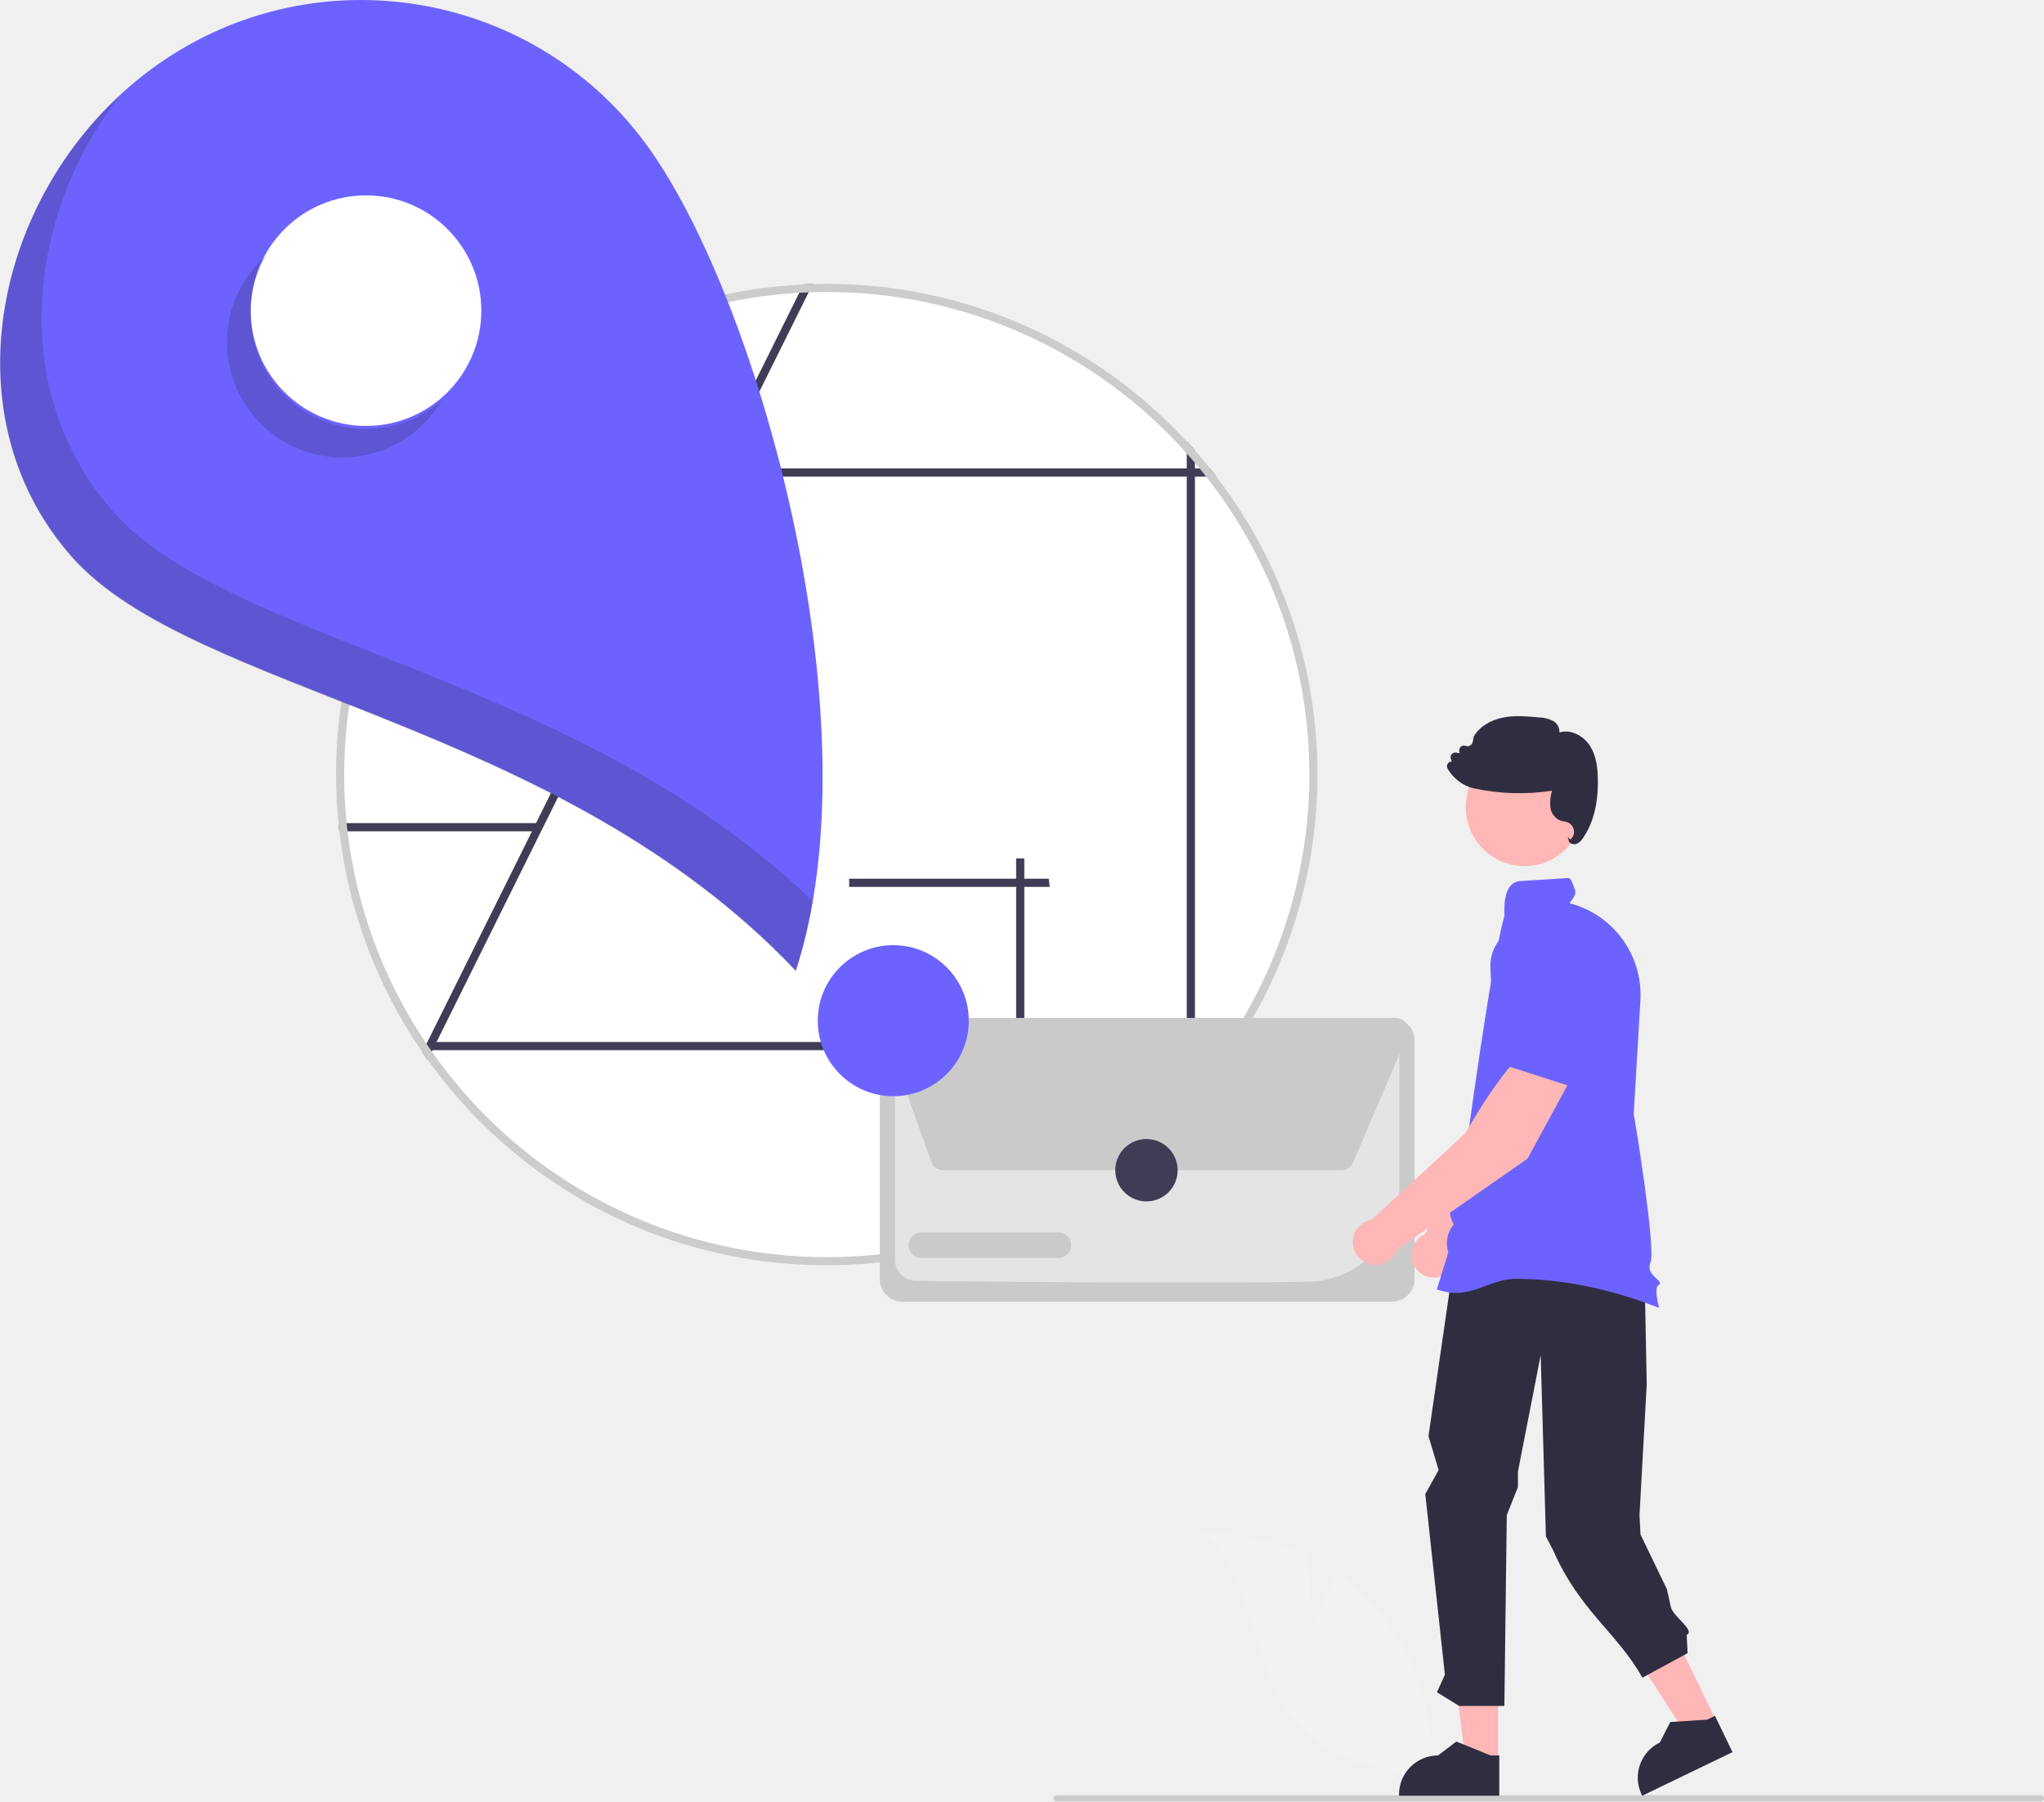
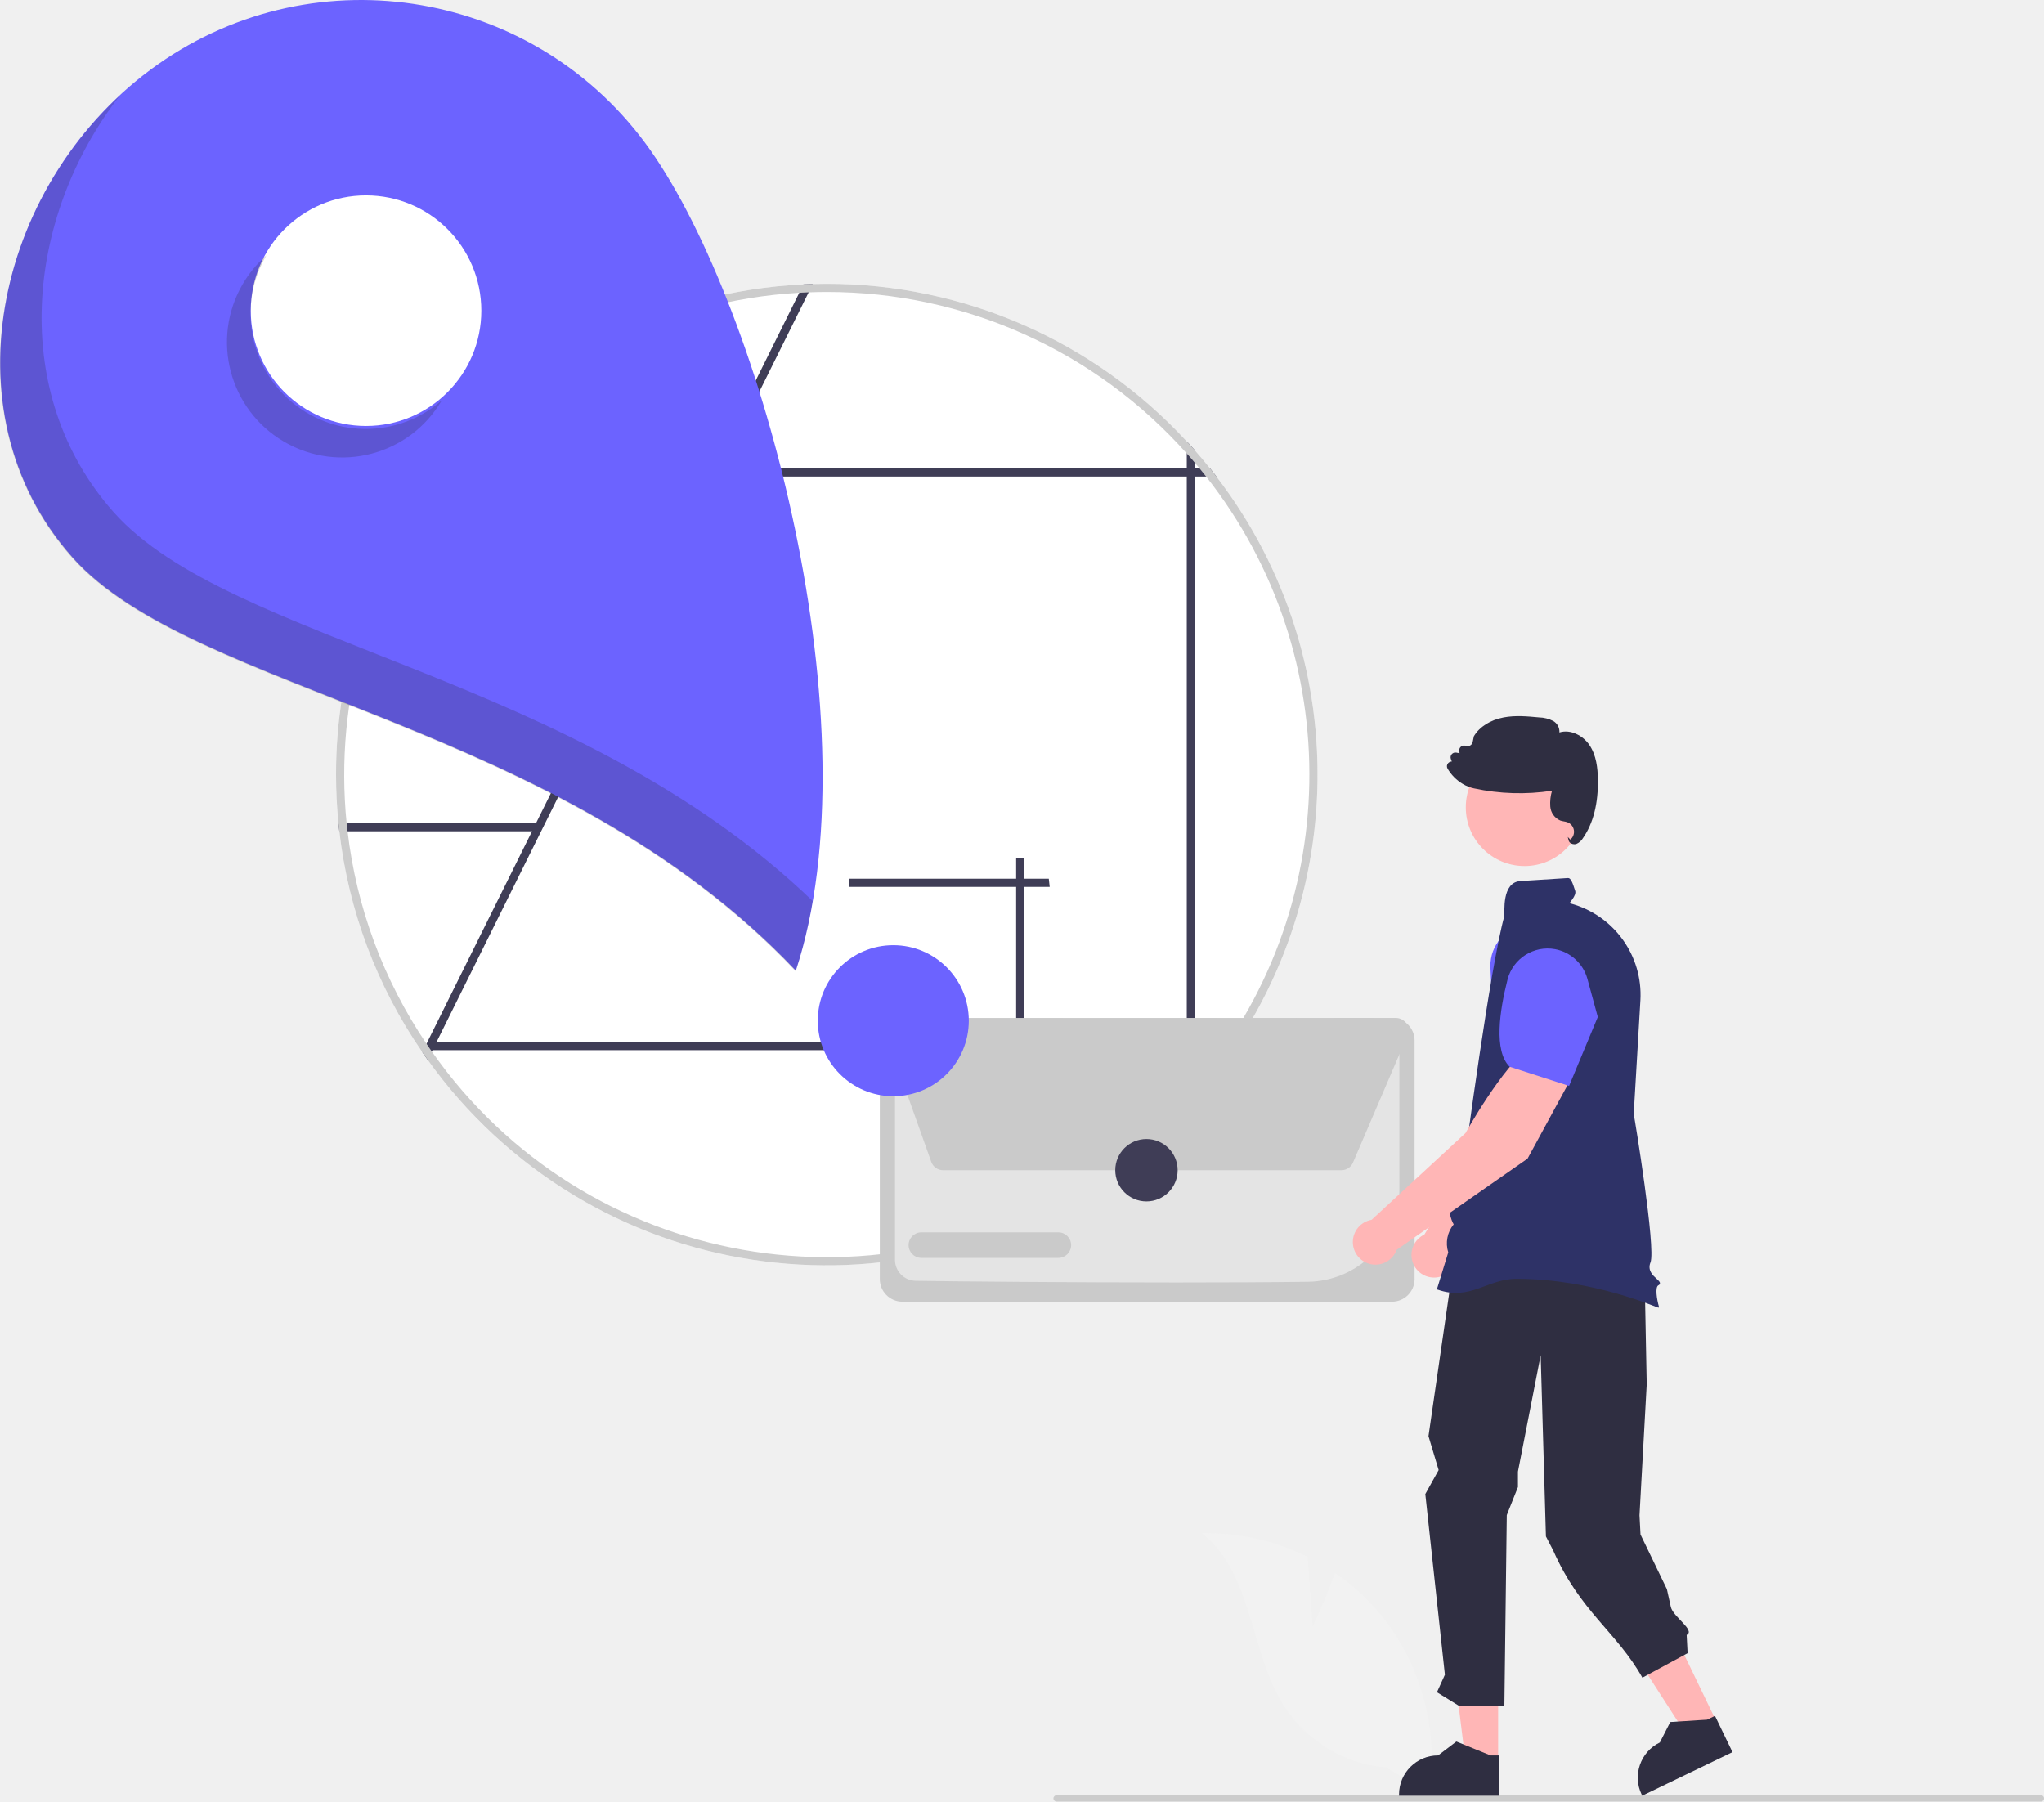
- <svg xmlns="http://www.w3.org/2000/svg" data-name="Layer 1" width="808.418" height="712.528" viewBox="0 0 808.418 712.528">
-   <path d="M714.967,737.111l-1.984-27.589a89.244,89.244,0,0,0-41.899-9.396c20.432,15.793,18.795,47.358,32.945,68.96a53.681,53.681,0,0,0,40.028,23.722l17.004,9.783A89.952,89.952,0,0,0,740.117,730.244,86.888,86.888,0,0,0,723.749,715.849C720.032,726.52,714.967,737.111,714.967,737.111Z" transform="translate(-195.7908 -93.73606)" fill="#f2f2f2" />
-   <path id="a8455189-ed55-4a18-ae95-69e4c9a5ea4d-464" data-name="f02c4e45-f306-4b42-b3ad-5ddd3016d7d2" d="M613.681,806.264h389.281a1.247,1.247,0,0,0,0-2.494H613.681a1.247,1.247,0,0,0,0,2.494h0Z" transform="translate(-195.7908 -93.73606)" fill="#ccc" />
-   <path d="M365.83,508.549v.534h.372A5.31,5.31,0,0,1,365.83,508.549Zm2.863-226.338a192.998,192.998,0,0,0-40.001,117.868q.009,9.737.954,19.2c.097,1.084.21,2.167.356,3.235a192.546,192.546,0,0,0,32.819,87.361c.695,1.019,1.407,2.022,2.119,3.025a193.843,193.843,0,0,0,26.308,29.851c78.653,72.627,201.29,67.743,273.917-10.91,1.116-1.181,2.184-2.378,3.235-3.575a193.665,193.665,0,0,0,8.492-246.055c-.825-1.084-1.666-2.167-2.539-3.235q-2.871-3.615-5.953-7.085c-1.051-1.197-2.119-2.394-3.235-3.575A193.513,193.513,0,0,0,522.793,205.979c-1.86,0-3.704.032-5.548.081q-1.844.048-3.688.146a193.749,193.749,0,0,0-142.325,72.772c-.874,1.068-1.714,2.151-2.539,3.235Zm-2.491,226.871a5.327,5.327,0,0,1-.372-.534v.534h.372Z" transform="translate(-195.7908 -93.73606)" fill="#fff" />
-   <path d="M364.472,506.56l.55-1.116,41.182-82.93v-.016l1.602-3.219v-.016L475.837,282.212v-.016l1.602-3.219.016-.016,34.453-69.44,1.65-3.316q1.844-.097,3.688-.146l-1.633,3.3-34.55,69.601v.016l-1.602,3.219v.016L409.648,422.838l-.016.016-41.182,82.994-1.618,3.235-.259.534-1.633,3.284c-.712-1.003-1.424-2.006-2.119-3.025Z" transform="translate(-195.7908 -93.73606)" fill="#3f3d56" />
-   <path d="M408.953,419.279v3.235H330.003c-.146-1.068-.259-2.151-.356-3.235Z" transform="translate(-195.7908 -93.73606)" fill="#3f3d56" />
-   <path d="M531.647,444.514v-3.235h78.951c.146,1.068.259,2.151.356,3.235Z" transform="translate(-195.7908 -93.73606)" fill="#3f3d56" />
-   <path d="M597.682,433.243h3.235v78.951c-1.068.146-2.151.259-3.235.356Z" transform="translate(-195.7908 -93.73606)" fill="#3f3d56" />
-   <path d="M676.893,282.212c-.825-1.084-1.666-2.167-2.539-3.235h-5.953v-7.085c-1.051-1.197-2.119-2.394-3.235-3.575v10.659H371.233c-.874,1.068-1.714,2.151-2.539,3.235H665.166V531.841c1.116-1.181,2.184-2.378,3.235-3.575V282.212Z" transform="translate(-195.7908 -93.73606)" fill="#3f3d56" />
+ <svg xmlns="http://www.w3.org/2000/svg" viewBox="0 0 808.418 712.528">
+   <path d="M714.967,737.111l-1.984-27.589a89.244,89.244,0,0,0-41.899-9.396c20.432,15.793,18.795,47.358,32.945,68.96a53.681,53.681,0,0,0,40.028,23.722l17.004,9.783A89.952,89.952,0,0,0,740.117,730.244,86.888,86.888,0,0,0,723.749,715.849C720.032,726.52,714.967,737.111,714.967,737.111Z" transform="matrix(1, 0, 0, 1, -195.7908, -93.73606)" fill="#f2f2f2" />
+   <path id="a8455189-ed55-4a18-ae95-69e4c9a5ea4d-464" data-name="f02c4e45-f306-4b42-b3ad-5ddd3016d7d2" d="M613.681,806.264h389.281a1.247,1.247,0,0,0,0-2.494H613.681a1.247,1.247,0,0,0,0,2.494h0Z" transform="matrix(1, 0, 0, 1, -195.7908, -93.73606)" fill="#ccc" />
+   <path d="M365.83,508.549v.534h.372A5.31,5.31,0,0,1,365.83,508.549Zm2.863-226.338a192.998,192.998,0,0,0-40.001,117.868q.009,9.737.954,19.2c.097,1.084.21,2.167.356,3.235a192.546,192.546,0,0,0,32.819,87.361c.695,1.019,1.407,2.022,2.119,3.025a193.843,193.843,0,0,0,26.308,29.851c78.653,72.627,201.29,67.743,273.917-10.91,1.116-1.181,2.184-2.378,3.235-3.575a193.665,193.665,0,0,0,8.492-246.055c-.825-1.084-1.666-2.167-2.539-3.235q-2.871-3.615-5.953-7.085c-1.051-1.197-2.119-2.394-3.235-3.575A193.513,193.513,0,0,0,522.793,205.979c-1.86,0-3.704.032-5.548.081q-1.844.048-3.688.146a193.749,193.749,0,0,0-142.325,72.772c-.874,1.068-1.714,2.151-2.539,3.235Zm-2.491,226.871a5.327,5.327,0,0,1-.372-.534v.534h.372Z" transform="matrix(1, 0, 0, 1, -195.7908, -93.73606)" fill="#fff" />
+   <path d="M364.472,506.56l.55-1.116,41.182-82.93v-.016l1.602-3.219v-.016L475.837,282.212v-.016l1.602-3.219.016-.016,34.453-69.44,1.65-3.316q1.844-.097,3.688-.146l-1.633,3.3-34.55,69.601v.016l-1.602,3.219v.016L409.648,422.838l-.016.016-41.182,82.994-1.618,3.235-.259.534-1.633,3.284c-.712-1.003-1.424-2.006-2.119-3.025Z" transform="matrix(1, 0, 0, 1, -195.7908, -93.73606)" fill="#3f3d56" />
+   <path d="M408.953,419.279v3.235H330.003c-.146-1.068-.259-2.151-.356-3.235Z" transform="matrix(1, 0, 0, 1, -195.7908, -93.73606)" fill="#3f3d56" />
+   <path d="M531.647,444.514v-3.235h78.951c.146,1.068.259,2.151.356,3.235Z" transform="matrix(1, 0, 0, 1, -195.7908, -93.73606)" fill="#3f3d56" />
+   <path d="M597.682,433.243h3.235v78.951c-1.068.146-2.151.259-3.235.356Z" transform="matrix(1, 0, 0, 1, -195.7908, -93.73606)" fill="#3f3d56" />
+   <path d="M676.893,282.212c-.825-1.084-1.666-2.167-2.539-3.235h-5.953v-7.085c-1.051-1.197-2.119-2.394-3.235-3.575v10.659H371.233c-.874,1.068-1.714,2.151-2.539,3.235H665.166V531.841c1.116-1.181,2.184-2.378,3.235-3.575V282.212Z" transform="matrix(1, 0, 0, 1, -195.7908, -93.73606)" fill="#3f3d56" />
  <rect x="170.036" y="412.11" width="300.957" height="3.235" fill="#3f3d56" />
-   <path d="M365.83,508.549v.534h.372A5.31,5.31,0,0,1,365.83,508.549Zm2.863-226.338a192.998,192.998,0,0,0-40.001,117.868q.009,9.737.954,19.2c.097,1.084.21,2.167.356,3.235a192.546,192.546,0,0,0,32.819,87.361c.695,1.019,1.407,2.022,2.119,3.025a193.843,193.843,0,0,0,26.308,29.851c78.653,72.627,201.29,67.743,273.917-10.91,1.116-1.181,2.184-2.378,3.235-3.575a193.665,193.665,0,0,0,8.492-246.055c-.825-1.084-1.666-2.167-2.539-3.235q-2.871-3.615-5.953-7.085c-1.051-1.197-2.119-2.394-3.235-3.575A193.513,193.513,0,0,0,522.793,205.979c-1.86,0-3.704.032-5.548.081q-1.844.048-3.688.146a193.749,193.749,0,0,0-142.325,72.772c-.874,1.068-1.714,2.151-2.539,3.235Zm-35.44,140.302c-.145-1.068-.258-2.151-.372-3.235a190.897,190.897,0,0,1,39.888-137.067c.857-1.084,1.715-2.167,2.604-3.235a190.621,190.621,0,0,1,136.534-69.456c1.229-.065,2.459-.129,3.704-.162q3.566-.146,7.182-.146a190.324,190.324,0,0,1,142.373,63.891c1.116,1.229,2.2,2.459,3.235,3.72.631.712,1.229,1.423,1.812,2.151.889,1.068,1.746,2.151,2.604,3.235a190.481,190.481,0,0,1-4.416,241.122c-1.035,1.262-2.119,2.491-3.235,3.72a190.643,190.643,0,0,1-33.089,29.438c-86.261,60.372-205.13,39.386-265.502-46.875-.13-.178-.259-.356-.372-.534a5.31,5.31,0,0,1-.372-.534q-.703-.995-1.358-1.99a189.167,189.167,0,0,1-31.218-84.046Zm32.949,86.569a5.327,5.327,0,0,1-.372-.534v.534h.372Z" transform="translate(-195.7908 -93.73606)" fill="#ccc" />
-   <path d="M746.34,608.558h-193.65a8.941,8.941,0,0,1-8.931-8.931v-94.357a8.941,8.941,0,0,1,8.931-8.931h193.65a8.941,8.941,0,0,1,8.931,8.931v94.357A8.941,8.941,0,0,1,746.34,608.558Z" transform="translate(-195.7908 -93.73606)" fill="#cacaca" />
-   <path d="M661.041,600.965c-42.411,0-86.633-.405-103.133-.668a8.32,8.32,0,0,1-8.148-8.286V505.277a2.941,2.941,0,0,1,2.93-2.938H746.334a2.94,2.94,0,0,1,2.937,2.93v58.848a36.714,36.714,0,0,1-36.096,36.57C697.797,600.887,679.588,600.965,661.041,600.965Z" transform="translate(-195.7908 -93.73606)" fill="#e4e4e4" />
-   <path d="M726.348,556.561H568.783a4.963,4.963,0,0,1-4.665-3.29l-17.833-50.032a4.953,4.953,0,0,1,4.658-6.615l196.958-.275h.007a4.953,4.953,0,0,1,4.552,6.904l-.27-.116.27.116-21.56,50.307A4.947,4.947,0,0,1,726.348,556.561Z" transform="translate(-195.7908 -93.73606)" fill="#cacaca" />
-   <path d="M614.452,591.237H560.12a5.048,5.048,0,0,1,0-10.095h54.333a5.048,5.048,0,0,1,0,10.095Z" transform="translate(-195.7908 -93.73606)" fill="#cacaca" />
+   <path d="M365.83,508.549v.534h.372A5.31,5.31,0,0,1,365.83,508.549Zm2.863-226.338a192.998,192.998,0,0,0-40.001,117.868q.009,9.737.954,19.2c.097,1.084.21,2.167.356,3.235a192.546,192.546,0,0,0,32.819,87.361c.695,1.019,1.407,2.022,2.119,3.025a193.843,193.843,0,0,0,26.308,29.851c78.653,72.627,201.29,67.743,273.917-10.91,1.116-1.181,2.184-2.378,3.235-3.575a193.665,193.665,0,0,0,8.492-246.055c-.825-1.084-1.666-2.167-2.539-3.235q-2.871-3.615-5.953-7.085c-1.051-1.197-2.119-2.394-3.235-3.575A193.513,193.513,0,0,0,522.793,205.979c-1.86,0-3.704.032-5.548.081q-1.844.048-3.688.146a193.749,193.749,0,0,0-142.325,72.772c-.874,1.068-1.714,2.151-2.539,3.235Zm-35.44,140.302c-.145-1.068-.258-2.151-.372-3.235a190.897,190.897,0,0,1,39.888-137.067c.857-1.084,1.715-2.167,2.604-3.235a190.621,190.621,0,0,1,136.534-69.456c1.229-.065,2.459-.129,3.704-.162q3.566-.146,7.182-.146a190.324,190.324,0,0,1,142.373,63.891c1.116,1.229,2.2,2.459,3.235,3.72.631.712,1.229,1.423,1.812,2.151.889,1.068,1.746,2.151,2.604,3.235a190.481,190.481,0,0,1-4.416,241.122c-1.035,1.262-2.119,2.491-3.235,3.72a190.643,190.643,0,0,1-33.089,29.438c-86.261,60.372-205.13,39.386-265.502-46.875-.13-.178-.259-.356-.372-.534a5.31,5.31,0,0,1-.372-.534q-.703-.995-1.358-1.99a189.167,189.167,0,0,1-31.218-84.046Zm32.949,86.569a5.327,5.327,0,0,1-.372-.534v.534h.372Z" transform="matrix(1, 0, 0, 1, -195.7908, -93.73606)" fill="#ccc" />
+   <path d="M746.34,608.558h-193.65a8.941,8.941,0,0,1-8.931-8.931v-94.357a8.941,8.941,0,0,1,8.931-8.931h193.65a8.941,8.941,0,0,1,8.931,8.931v94.357A8.941,8.941,0,0,1,746.34,608.558Z" transform="matrix(1, 0, 0, 1, -195.7908, -93.73606)" fill="#cacaca" />
+   <path d="M661.041,600.965c-42.411,0-86.633-.405-103.133-.668a8.32,8.32,0,0,1-8.148-8.286V505.277a2.941,2.941,0,0,1,2.93-2.938H746.334a2.94,2.94,0,0,1,2.937,2.93v58.848a36.714,36.714,0,0,1-36.096,36.57C697.797,600.887,679.588,600.965,661.041,600.965Z" transform="matrix(1, 0, 0, 1, -195.7908, -93.73606)" fill="#e4e4e4" />
+   <path d="M726.348,556.561H568.783a4.963,4.963,0,0,1-4.665-3.29l-17.833-50.032a4.953,4.953,0,0,1,4.658-6.615l196.958-.275h.007a4.953,4.953,0,0,1,4.552,6.904l-.27-.116.27.116-21.56,50.307A4.947,4.947,0,0,1,726.348,556.561Z" transform="matrix(1, 0, 0, 1, -195.7908, -93.73606)" fill="#cacaca" />
+   <path d="M614.452,591.237H560.12a5.048,5.048,0,0,1,0-10.095h54.333a5.048,5.048,0,0,1,0,10.095Z" transform="matrix(1, 0, 0, 1, -195.7908, -93.73606)" fill="#cacaca" />
  <circle cx="453.431" cy="462.825" r="12.338" fill="#3f3d56" />
-   <path d="M258.161,119.249a139.809,139.809,0,0,1,194.807,33.808c44.459,63.13,89.07,228.674,57.579,324.575-93.929-99.215-238.233-109.525-286.194-163.576C173.105,256.301,195.031,163.707,258.161,119.249Z" transform="translate(-195.7908 -93.73606)" fill="#6c63ff" />
+   <path d="M258.161,119.249a139.809,139.809,0,0,1,194.807,33.808c44.459,63.13,89.07,228.674,57.579,324.575-93.929-99.215-238.233-109.525-286.194-163.576C173.105,256.301,195.031,163.707,258.161,119.249Z" transform="matrix(1, 0, 0, 1, -195.7908, -93.73606)" fill="#6c63ff" />
  <circle id="faf5c3b1-f7bb-4793-8f76-a694569c182e" data-name="b262ea8c-1946-46c9-a449-3a1996c39394" cx="144.772" cy="122.871" r="45.596" fill="#fff" />
  <circle id="e618366e-6f5c-4381-83a5-490aecbf791d" data-name="bcc29a3a-8123-4529-80aa-6f70df2823cf" cx="353.301" cy="403.688" r="29.865" fill="#6c63ff" />
-   <path d="M291.78,206.086a45.595,45.595,0,1,0,78.75,45.98,45.59,45.59,0,0,1-69.417-57.289A45.595,45.595,0,0,0,291.78,206.086Z" transform="translate(-195.7908 -93.73606)" fill="#231f20" opacity="0.2" style="isolation:isolate" />
-   <path d="M224.267,314.271c47.961,54.051,192.265,64.36,286.194,163.576a193.394,193.394,0,0,0,6.751-27.759C423.33,359.892,287.06,348.493,240.721,296.271c-41.474-46.74-35.018-116.294,2.412-164.69C191.798,179.167,177.303,261.344,224.267,314.271Z" transform="translate(-195.7908 -93.73606)" fill="#231f20" opacity="0.2" style="isolation:isolate" />
-   <path d="M820.42,505.241,801.056,499.343c-8.429,10.163-15.417,39.602-15.417,39.602L759.138,582.009A8.937,8.937,0,1,0,771.88,590.771l40.109-48.693Z" transform="translate(-195.7908 -93.73606)" fill="#ffb6b6" />
-   <path d="M820.049,509.941l3.579-29.312L815.606,467.233a16.433,16.433,0,0,0-15.452-7.881h0a16.394,16.394,0,0,0-14.899,16.705c.301,12.598,2.286,28.53,10.031,32.883l.078.044Z" transform="translate(-195.7908 -93.73606)" fill="#6c63ff" />
+   <path d="M291.78,206.086a45.595,45.595,0,1,0,78.75,45.98,45.59,45.59,0,0,1-69.417-57.289A45.595,45.595,0,0,0,291.78,206.086Z" transform="matrix(1, 0, 0, 1, -195.7908, -93.73606)" fill="#231f20" opacity="0.2" style="isolation:isolate" />
+   <path d="M224.267,314.271c47.961,54.051,192.265,64.36,286.194,163.576a193.394,193.394,0,0,0,6.751-27.759C423.33,359.892,287.06,348.493,240.721,296.271c-41.474-46.74-35.018-116.294,2.412-164.69C191.798,179.167,177.303,261.344,224.267,314.271Z" transform="matrix(1, 0, 0, 1, -195.7908, -93.73606)" fill="#231f20" opacity="0.2" style="isolation:isolate" />
+   <path d="M820.42,505.241,801.056,499.343c-8.429,10.163-15.417,39.602-15.417,39.602L759.138,582.009A8.937,8.937,0,1,0,771.88,590.771l40.109-48.693Z" transform="matrix(1, 0, 0, 1, -195.7908, -93.73606)" fill="#ffb6b6" />
+   <path d="M820.049,509.941l3.579-29.312L815.606,467.233a16.433,16.433,0,0,0-15.452-7.881h0a16.394,16.394,0,0,0-14.899,16.705c.301,12.598,2.286,28.53,10.031,32.883l.078.044Z" transform="matrix(1, 0, 0, 1, -195.7908, -93.73606)" fill="#6c63ff" />
  <polygon points="678.959 681.066 667.348 686.67 640.203 644.55 657.341 636.278 678.959 681.066" fill="#ffb6b6" />
-   <path d="M881.007,786.717l-35.707,17.236-.218-.452a15.433,15.433,0,0,1,7.189-20.607l.001-0,4.133-8.097,14.558-.926,3.117-1.505Z" transform="translate(-195.7908 -93.73606)" fill="#2f2e41" />
+   <path d="M881.007,786.717l-35.707,17.236-.218-.452a15.433,15.433,0,0,1,7.189-20.607l.001-0,4.133-8.097,14.558-.926,3.117-1.505Z" transform="matrix(1, 0, 0, 1, -195.7908, -93.73606)" fill="#2f2e41" />
  <polygon points="592.527 696.767 579.634 696.766 573.5 647.033 592.53 647.034 592.527 696.767" fill="#ffb6b6" />
-   <path d="M788.772,803.953l-39.649-.001v-.501a15.433,15.433,0,0,1,15.433-15.432h.001l7.242-5.494,13.513,5.495,3.461 0Z" transform="translate(-195.7908 -93.73606)" fill="#2f2e41" />
-   <path d="M775.54,559.85,760.765,661.737l4.021,13.406-5.276,9.495,7.748,71.464-3.145,6.924,8.788,5.42h17.882l.949-75.49,4.417-11.084v-6.108l8.992-46.032,2.074,71.66,2.871,5.537c10.693,24.262,25.098,32.205,35.282,50.34l17.883-9.686-.375-7.224c3.592-1.819-5.394-7.135-6.257-11.068l-1.564-7.042-10.431-21.608-.398-7.61,2.855-51.756-1.343-69.696L822.279,553.644Z" transform="translate(-195.7908 -93.73606)" fill="#2f2e41" />
+   <path d="M788.772,803.953l-39.649-.001v-.501a15.433,15.433,0,0,1,15.433-15.432h.001l7.242-5.494,13.513,5.495,3.461 0Z" transform="matrix(1, 0, 0, 1, -195.7908, -93.73606)" fill="#2f2e41" />
+   <path d="M775.54,559.85,760.765,661.737l4.021,13.406-5.276,9.495,7.748,71.464-3.145,6.924,8.788,5.42h17.882l.949-75.49,4.417-11.084v-6.108l8.992-46.032,2.074,71.66,2.871,5.537c10.693,24.262,25.098,32.205,35.282,50.34l17.883-9.686-.375-7.224c3.592-1.819-5.394-7.135-6.257-11.068l-1.564-7.042-10.431-21.608-.398-7.61,2.855-51.756-1.343-69.696L822.279,553.644Z" transform="matrix(1, 0, 0, 1, -195.7908, -93.73606)" fill="#2f2e41" />
  <circle cx="602.964" cy="319.3" r="23.232" fill="#ffb6b6" />
-   <path d="M764.428,603.803l-.339-.118,4.497-14.614a11.904,11.904,0,0,1,2.147-11.099c-.727-1.259-3.726-7.203,1.157-12.254-.292-1.473-1.76-10.189,3.364-14.45,0,0,9.942-75.356,15.519-95.26.162-1.456-1.144-13.346,6.356-13.812,3.956-.246,9.892-.621,18.801-1.196,1.151-.083,1.825,1.861,2.847,5.024.692,2.14-2.867,5.064-2.006,5.016l.061-.004.059.016A37.455,37.455,0,0,1,844.586,489.33l-2.648,45.026c.401,1.811,8.836,53.156,6.631,58.668-1.251,3.126.882,5.074,2.439,6.496.802.733,1.382,1.262,1.301,1.841a.965.965,0,0,1-.601.709c-1.409.704-.63,5.535.192,8.415l.084.294-.272.14c-.314.161-25.525-11.401-56.153-11.402C784.015,599.516,777.342,608.308,764.428,603.803Z" transform="translate(-195.7908 -93.73606)" fill="#6c63ff" />
-   <path d="M817.166,427.32a1.935,1.935,0,0,1-.987-1.229l-.331-1.349,1.018,1.061a4.021,4.021,0,0,0-1.177-6.873,8.438,8.438,0,0,0-1.374-.334,9.511,9.511,0,0,1-1.439-.347,6.562,6.562,0,0,1-3.938-5.535,17.389,17.389,0,0,1,.689-6.243,85.018,85.018,0,0,1-30.843-.927,14.316,14.316,0,0,1-4.427-1.741,17.148,17.148,0,0,1-6.057-6.094,1.83,1.83,0,0,1,.248-2.156,1.991,1.991,0,0,1,1.448-.637l-.371-1.005a1.893,1.893,0,0,1,2.123-2.517l1.315.246-.126-.874a1.892,1.892,0,0,1,2.539-2.042,2.085,2.085,0,0,0,2.777-1.532l.452-2.196.045-.116c2.225-3.706,6.499-6.4,11.726-7.391,4.662-.883,9.421-.437,14.025-.006a12.84,12.84,0,0,1,5.607,1.416,4.9,4.9,0,0,1,2.445,4.523c4.533-1.394,9.397,1.383,11.801,4.882,2.859,4.161,3.321,9.381,3.405,13.464.197,9.651-1.791,17.547-5.909,23.469a5.529,5.529,0,0,1-2.55,2.266,2.616,2.616,0,0,1-.844.136A2.712,2.712,0,0,1,817.166,427.32Z" transform="translate(-195.7908 -93.73606)" fill="#2f2e41" />
-   <path d="M818.002,518.794l-17.053-10.906c-10.859,7.511-25.534,33.971-25.534,33.971l-37.141,34.313a8.937,8.937,0,1,0,9.905,11.876l51.763-36.06Z" transform="translate(-195.7908 -93.73606)" fill="#ffb6b6" />
-   <path d="M816.376,523.219,827.733,495.961l-4.108-15.064A16.433,16.433,0,0,0,810.874,469.138h0a16.394,16.394,0,0,0-18.855,12.063c-3.111,12.212-5.5,28.088.783,34.37l.064.064Z" transform="translate(-195.7908 -93.73606)" fill="#6c63ff" />
+   <path d="M764.428,603.803l-.339-.118,4.497-14.614a11.904,11.904,0,0,1,2.147-11.099c-.727-1.259-3.726-7.203,1.157-12.254-.292-1.473-1.76-10.189,3.364-14.45,0,0,9.942-75.356,15.519-95.26.162-1.456-1.144-13.346,6.356-13.812,3.956-.246,9.892-.621,18.801-1.196,1.151-.083,1.825,1.861,2.847,5.024.692,2.14-2.867,5.064-2.006,5.016l.061-.004.059.016A37.455,37.455,0,0,1,844.586,489.33l-2.648,45.026c.401,1.811,8.836,53.156,6.631,58.668-1.251,3.126.882,5.074,2.439,6.496.802.733,1.382,1.262,1.301,1.841a.965.965,0,0,1-.601.709c-1.409.704-.63,5.535.192,8.415l.084.294-.272.14c-.314.161-25.525-11.401-56.153-11.402C784.015,599.516,777.342,608.308,764.428,603.803Z" transform="matrix(1, 0, 0, 1, -195.7908, -93.73606)" style="fill: rgb(46, 50, 103);" />
+   <path d="M817.166,427.32a1.935,1.935,0,0,1-.987-1.229l-.331-1.349,1.018,1.061a4.021,4.021,0,0,0-1.177-6.873,8.438,8.438,0,0,0-1.374-.334,9.511,9.511,0,0,1-1.439-.347,6.562,6.562,0,0,1-3.938-5.535,17.389,17.389,0,0,1,.689-6.243,85.018,85.018,0,0,1-30.843-.927,14.316,14.316,0,0,1-4.427-1.741,17.148,17.148,0,0,1-6.057-6.094,1.83,1.83,0,0,1,.248-2.156,1.991,1.991,0,0,1,1.448-.637l-.371-1.005a1.893,1.893,0,0,1,2.123-2.517l1.315.246-.126-.874a1.892,1.892,0,0,1,2.539-2.042,2.085,2.085,0,0,0,2.777-1.532l.452-2.196.045-.116c2.225-3.706,6.499-6.4,11.726-7.391,4.662-.883,9.421-.437,14.025-.006a12.84,12.84,0,0,1,5.607,1.416,4.9,4.9,0,0,1,2.445,4.523c4.533-1.394,9.397,1.383,11.801,4.882,2.859,4.161,3.321,9.381,3.405,13.464.197,9.651-1.791,17.547-5.909,23.469a5.529,5.529,0,0,1-2.55,2.266,2.616,2.616,0,0,1-.844.136A2.712,2.712,0,0,1,817.166,427.32Z" transform="matrix(1, 0, 0, 1, -195.7908, -93.73606)" fill="#2f2e41" />
+   <path d="M818.002,518.794l-17.053-10.906c-10.859,7.511-25.534,33.971-25.534,33.971l-37.141,34.313a8.937,8.937,0,1,0,9.905,11.876l51.763-36.06Z" transform="matrix(1, 0, 0, 1, -195.7908, -93.73606)" fill="#ffb6b6" />
+   <path d="M816.376,523.219,827.733,495.961l-4.108-15.064A16.433,16.433,0,0,0,810.874,469.138h0a16.394,16.394,0,0,0-18.855,12.063c-3.111,12.212-5.5,28.088.783,34.37l.064.064Z" transform="matrix(1, 0, 0, 1, -195.7908, -93.73606)" fill="#6c63ff" />
</svg>
